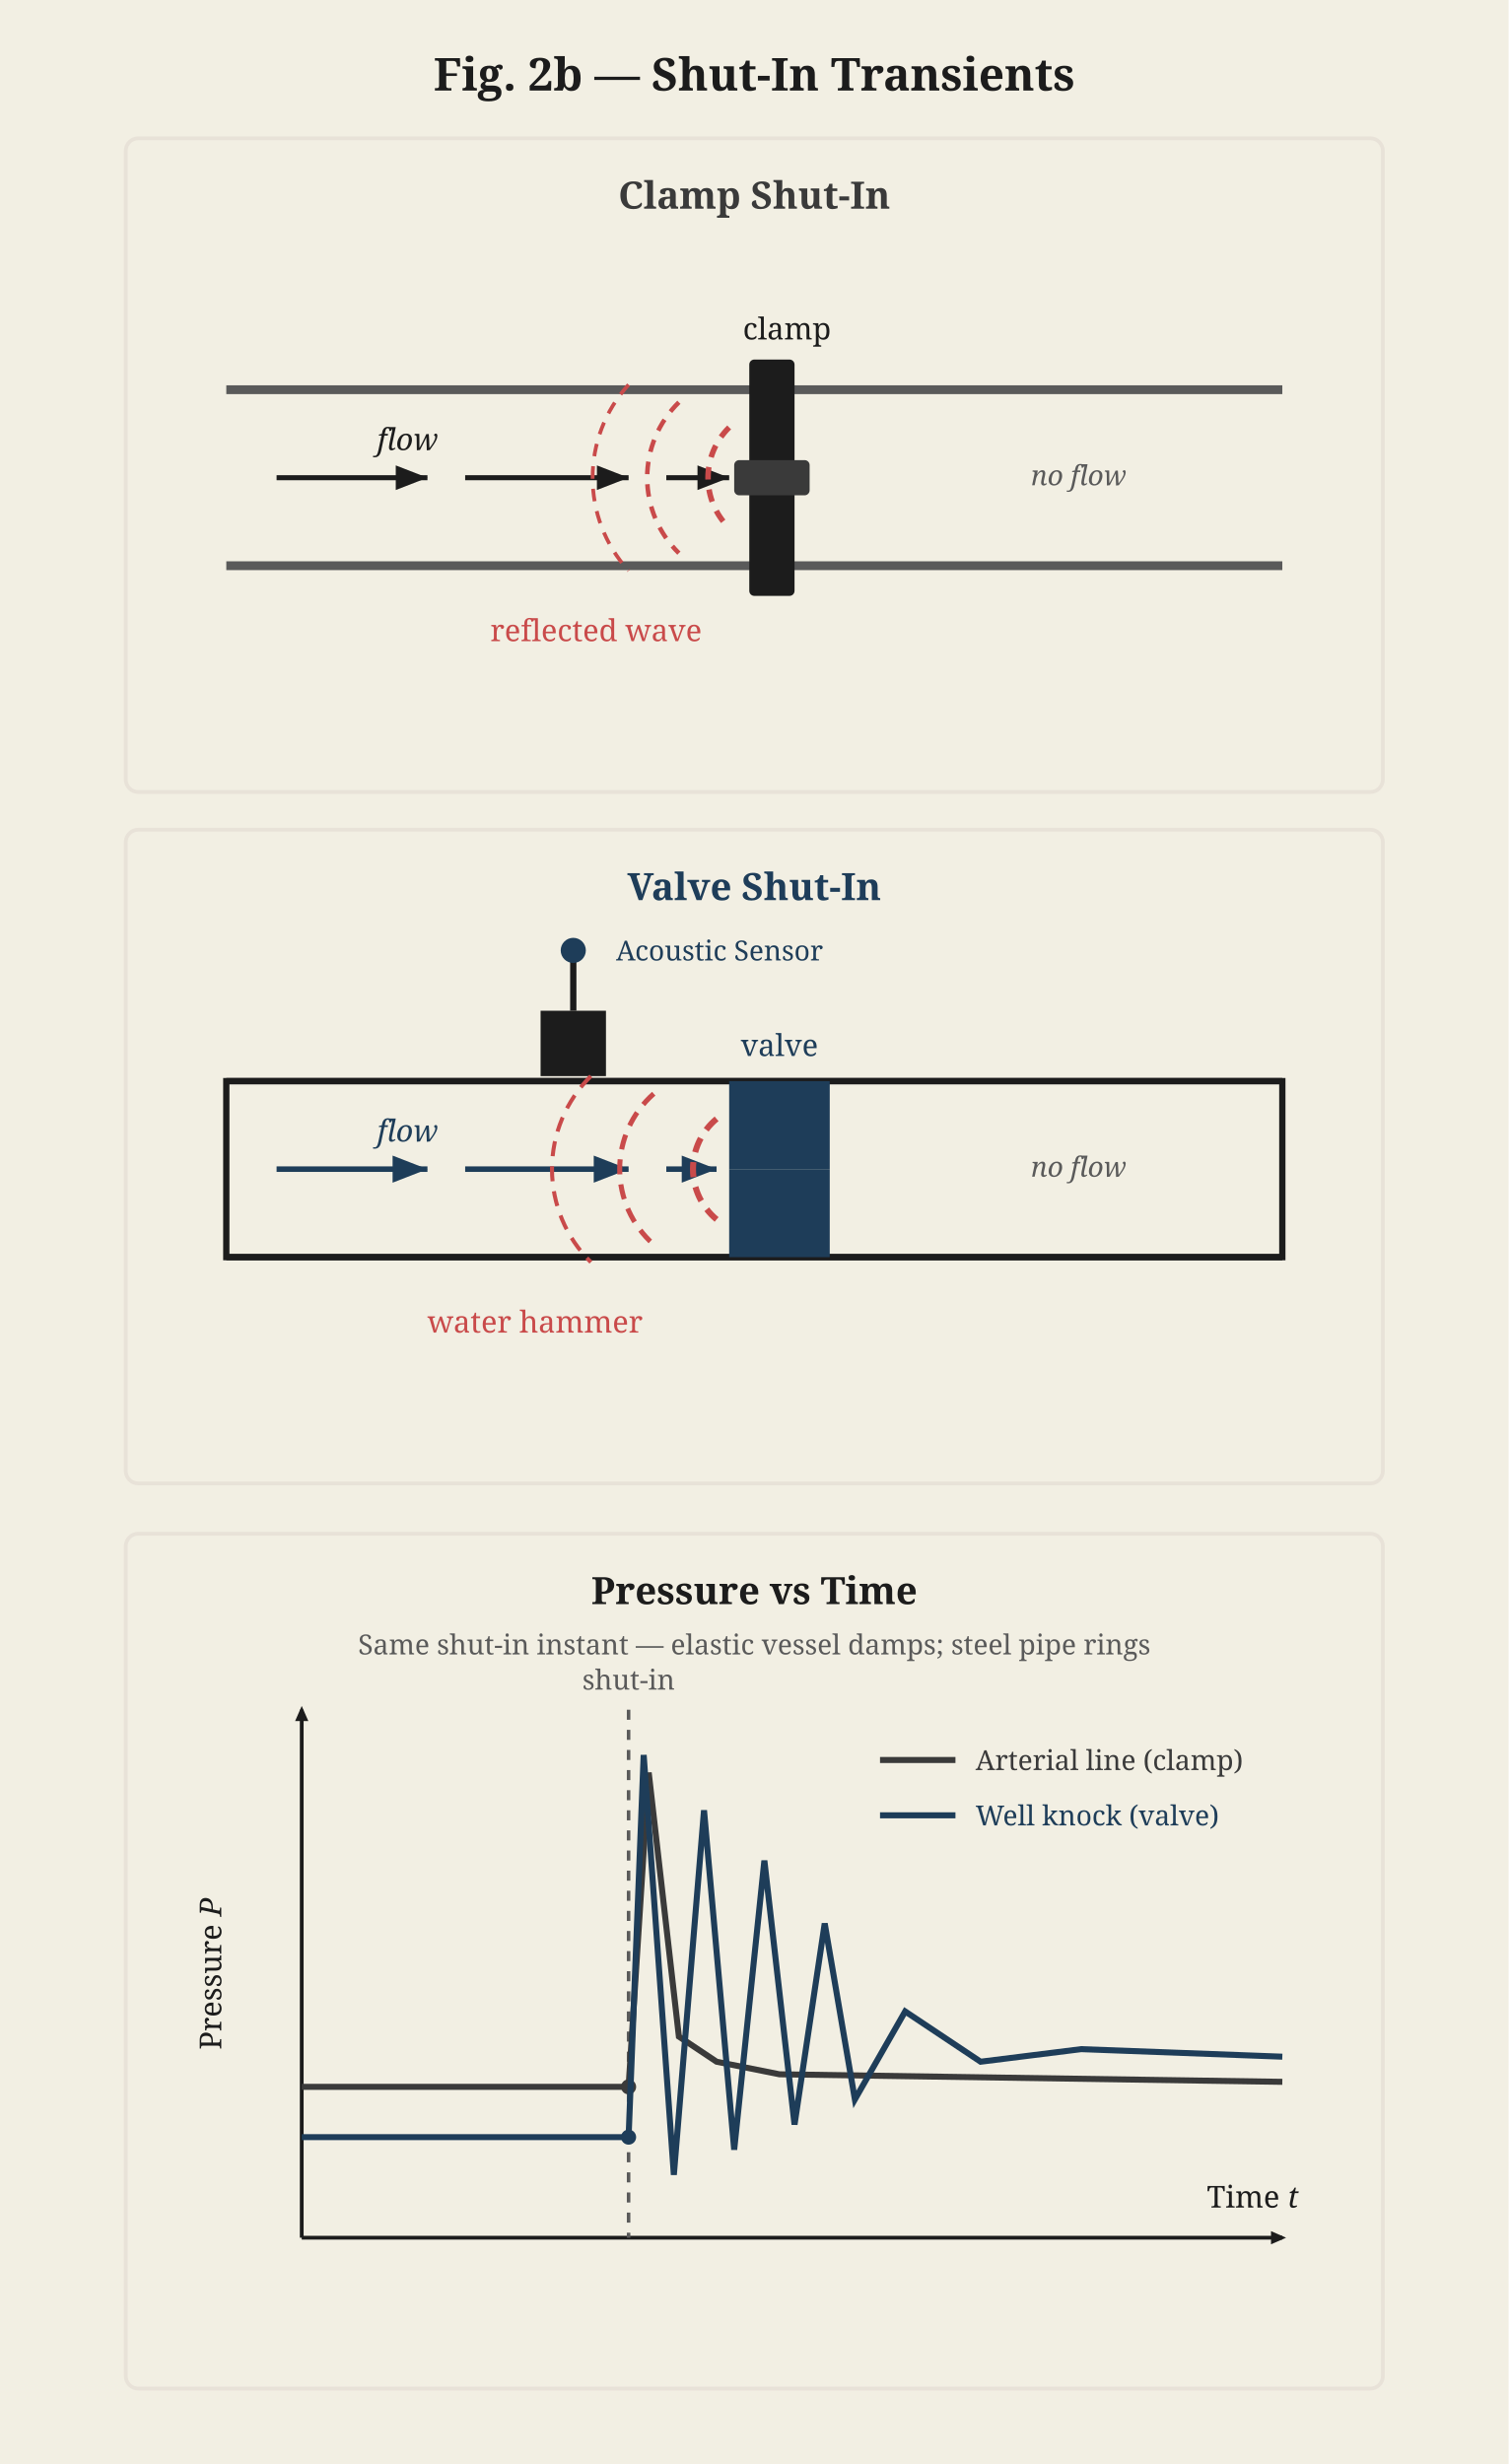
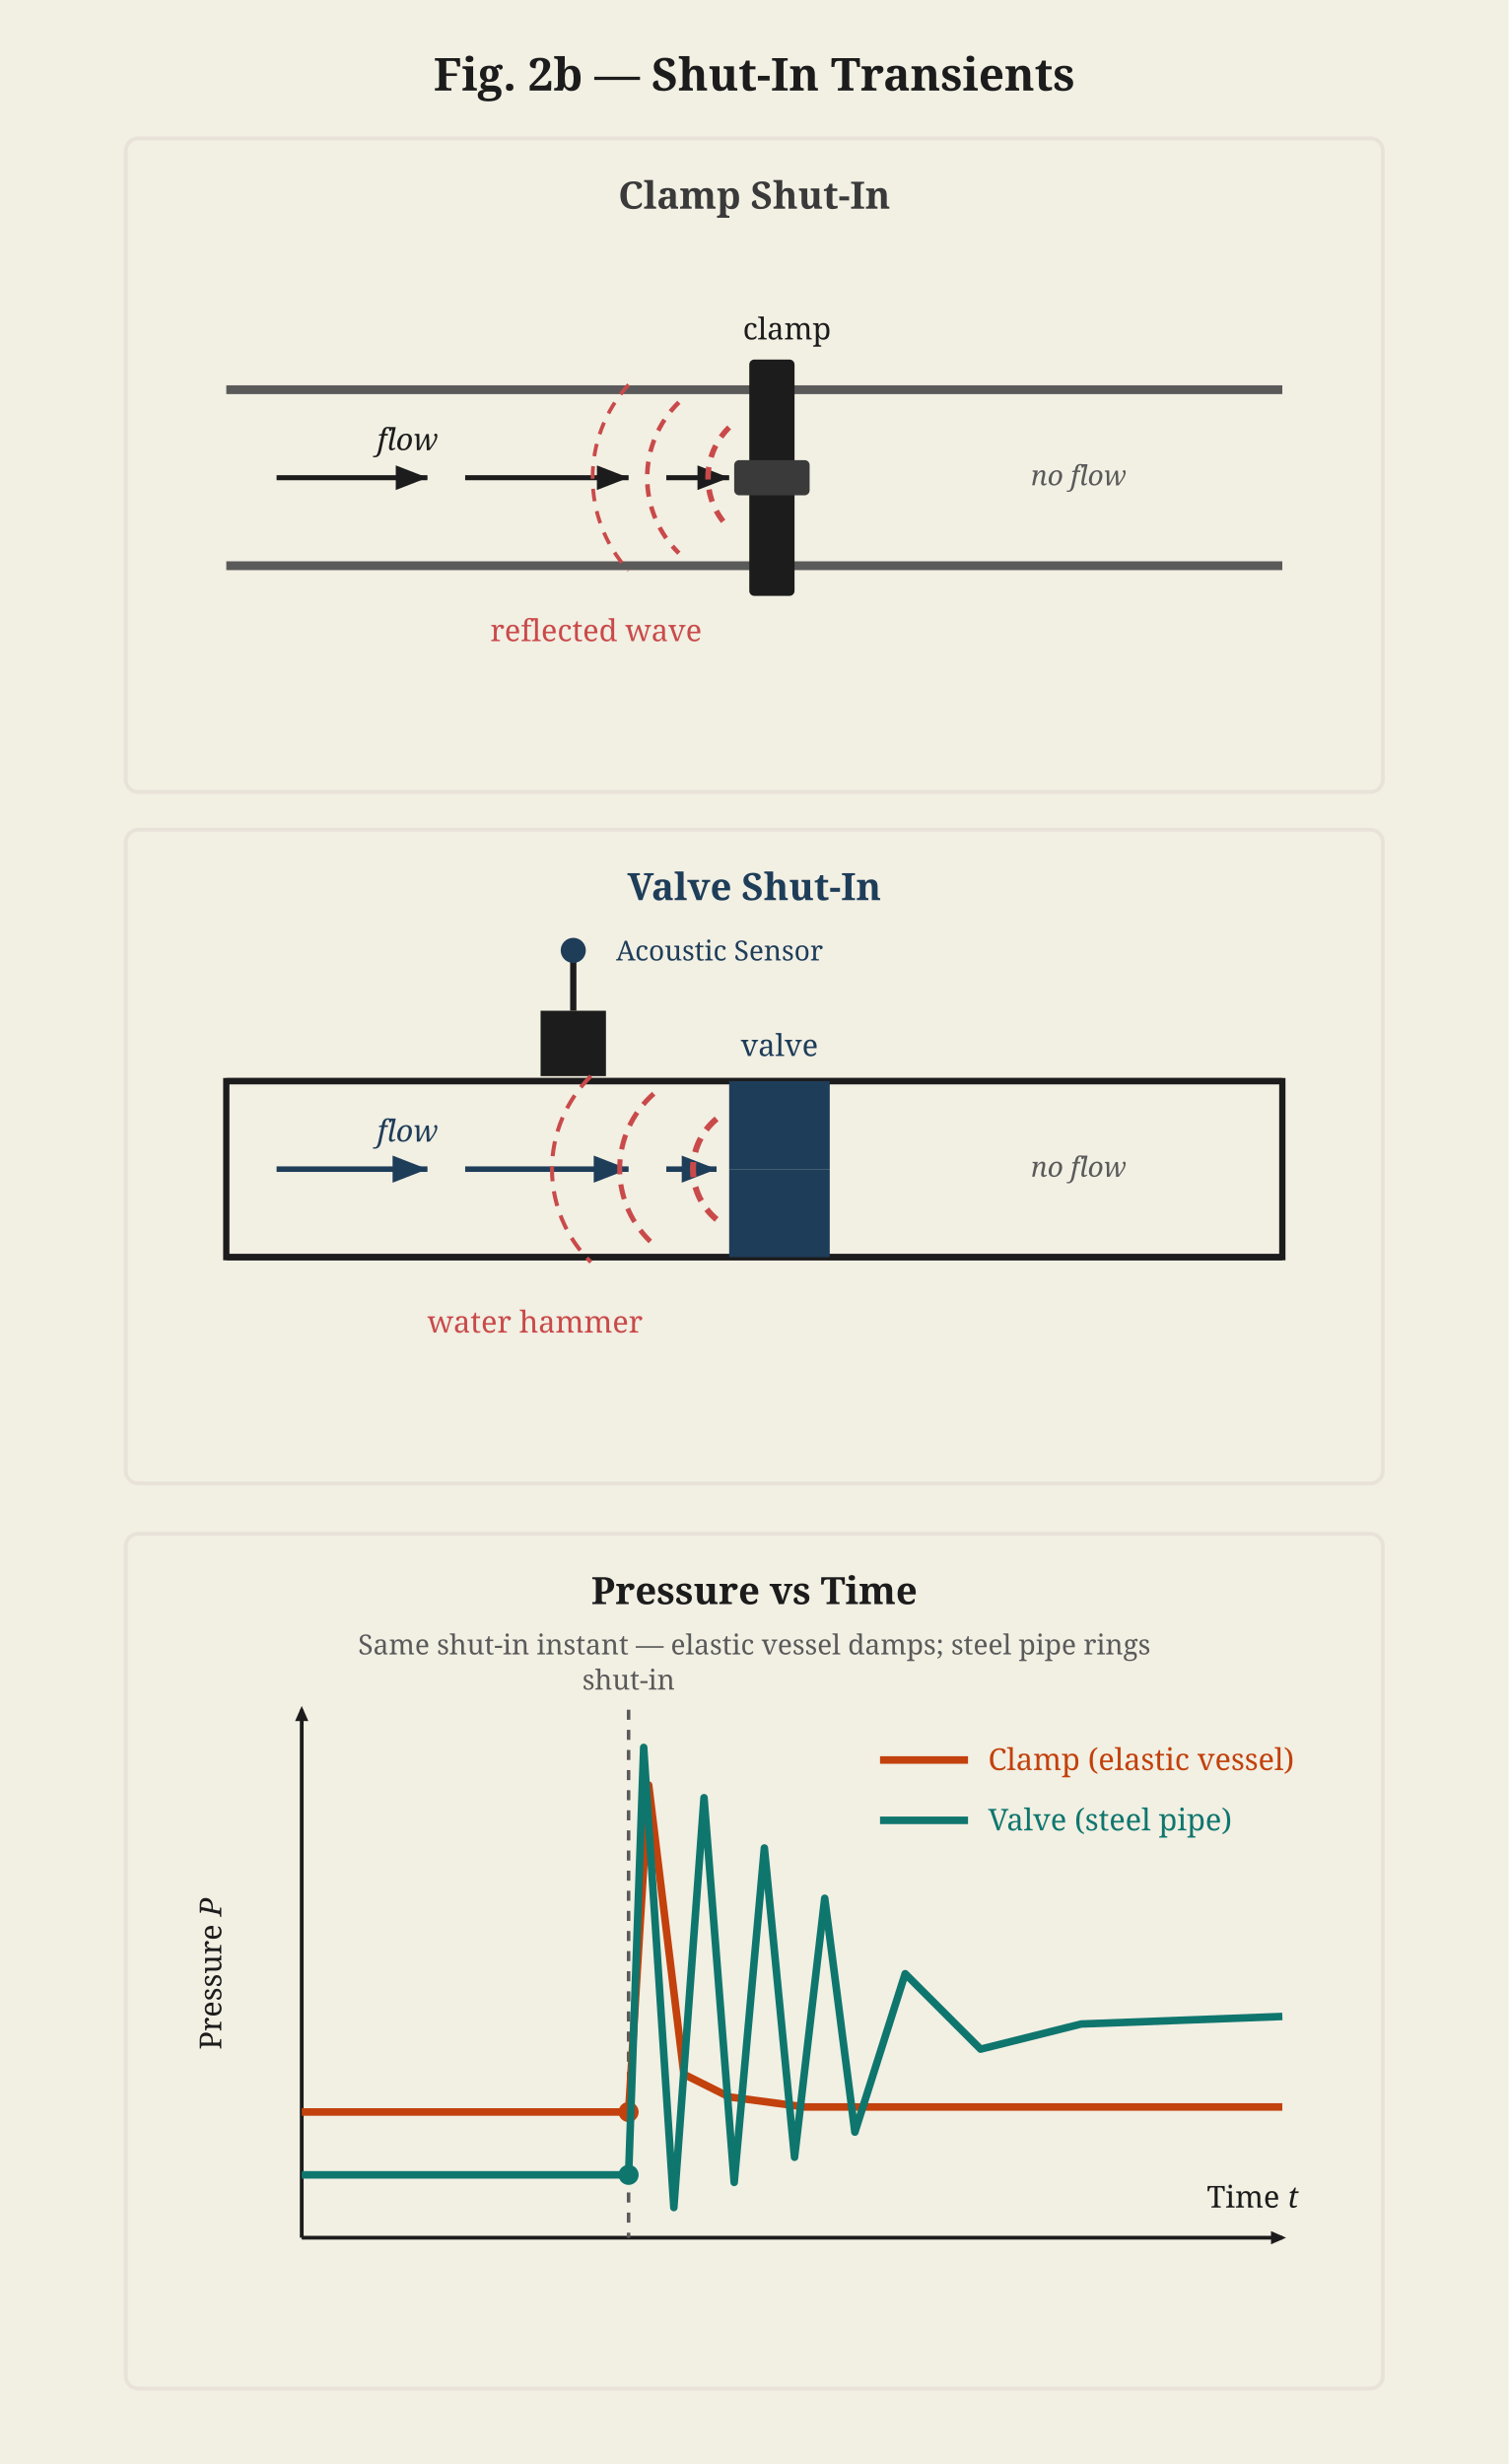
<svg xmlns="http://www.w3.org/2000/svg" viewBox="0 0 600 980" width="100%" height="100%">
  <defs>
    <marker id="flow-arrow" viewBox="0 0 10 10" refX="9" refY="5" markerWidth="7" markerHeight="7" orient="auto">
      <path d="M 0 1.5 L 9 5 L 0 8.5 z" fill="#1c1c1c" />
    </marker>
    <marker id="flow-arrow-blue" viewBox="0 0 10 10" refX="9" refY="5" markerWidth="7" markerHeight="7" orient="auto">
      <path d="M 0 1.5 L 9 5 L 0 8.5 z" fill="#1e3d59" />
    </marker>
    <marker id="arrow-charcoal" viewBox="0 0 10 10" refX="6" refY="5" markerWidth="5" markerHeight="5" orient="auto">
      <path d="M 0 1.5 L 8 5 L 0 8.5 z" fill="#1c1c1c" />
    </marker>
  </defs>
  <rect width="100%" height="100%" fill="#f2efe3" />
  <text x="300" y="36" font-family="Georgia, serif" font-size="18" font-weight="bold" fill="#1c1c1c" text-anchor="middle">Fig. 2b — Shut-In Transients</text>
  <g transform="translate(50, 55)">
    <rect x="0" y="0" width="500" height="260" fill="#f2efe3" stroke="#e8e2d8" stroke-width="1.5" rx="5" />
    <text x="250" y="28" font-family="Georgia, serif" font-size="15" font-weight="bold" fill="#3a3a3a" text-anchor="middle">Clamp Shut-In</text>
    <path d="M 40 100 L 460 100" fill="none" stroke="#5a5a5a" stroke-width="3.5" />
    <path d="M 40 170 L 460 170" fill="none" stroke="#5a5a5a" stroke-width="3.5" />
    <rect x="248" y="88" width="18" height="47" fill="#1c1c1c" rx="2" />
    <rect x="248" y="135" width="18" height="47" fill="#1c1c1c" rx="2" />
    <rect x="242" y="128" width="30" height="14" fill="#3a3a3a" rx="2" />
    <text x="263" y="80" font-family="Georgia, serif" font-size="12" fill="#1c1c1c" text-anchor="middle">clamp</text>
    <path d="M 60 135 L 120 135" stroke="#1c1c1c" stroke-width="2" marker-end="url(#flow-arrow)" />
    <path d="M 135 135 L 200 135" stroke="#1c1c1c" stroke-width="2" marker-end="url(#flow-arrow)" />
    <path d="M 215 135 L 240 135" stroke="#1c1c1c" stroke-width="2" marker-end="url(#flow-arrow)" />
    <text x="100" y="124" font-family="Georgia, serif" font-size="12" font-style="italic" fill="#1c1c1c">flow</text>
    <text x="360" y="138" font-family="Georgia, serif" font-size="11" font-style="italic" fill="#5a5a5a">no flow</text>
    <path d="M 240 115 A 28 28 0 0 0 240 155" fill="none" stroke="#c94a4a" stroke-width="2.2" stroke-dasharray="5,4" />
    <path d="M 220 105 A 42 42 0 0 0 220 165" fill="none" stroke="#c94a4a" stroke-width="1.8" stroke-dasharray="5,4" />
    <path d="M 200 98 A 55 55 0 0 0 200 172" fill="none" stroke="#c94a4a" stroke-width="1.5" stroke-dasharray="5,4" />
    <text x="145" y="200" font-family="Georgia, serif" font-size="12" fill="#c94a4a">reflected wave</text>
  </g>
  <g transform="translate(50, 330)">
    <rect x="0" y="0" width="500" height="260" fill="#f2efe3" stroke="#e8e2d8" stroke-width="1.5" rx="5" />
    <text x="250" y="28" font-family="Georgia, serif" font-size="15" font-weight="bold" fill="#1e3d59" text-anchor="middle">Valve Shut-In</text>
    <rect x="40" y="100" width="420" height="70" fill="none" stroke="#1c1c1c" stroke-width="2.5" />
    <path d="M 40 100 L 460 100 M 40 170 L 460 170" stroke="#1c1c1c" stroke-width="2.5" />
    <path d="M 240 100 L 280 100 L 280 135 L 240 135 Z" fill="#1e3d59" />
    <path d="M 240 170 L 280 170 L 280 135 L 240 135 Z" fill="#1e3d59" />
    <text x="260" y="90" font-family="Georgia, serif" font-size="12" fill="#1e3d59" text-anchor="middle">valve</text>
    <path d="M 60 135 L 120 135" stroke="#1e3d59" stroke-width="2.2" marker-end="url(#flow-arrow-blue)" />
    <path d="M 135 135 L 200 135" stroke="#1e3d59" stroke-width="2.2" marker-end="url(#flow-arrow-blue)" />
    <path d="M 215 135 L 235 135" stroke="#1e3d59" stroke-width="2.2" marker-end="url(#flow-arrow-blue)" />
    <text x="100" y="124" font-family="Georgia, serif" font-size="12" font-style="italic" fill="#1e3d59">flow</text>
    <text x="360" y="138" font-family="Georgia, serif" font-size="11" font-style="italic" fill="#5a5a5a">no flow</text>
    <rect x="165" y="72" width="26" height="26" fill="#1c1c1c" />
    <line x1="178" y1="72" x2="178" y2="48" stroke="#1c1c1c" stroke-width="2.5" />
    <circle cx="178" cy="48" r="5" fill="#1e3d59" />
    <text x="195" y="52" font-family="Georgia, serif" font-size="11" fill="#1e3d59">Acoustic Sensor</text>
    <path d="M 235 115 A 26 26 0 0 0 235 155" fill="none" stroke="#c94a4a" stroke-width="2.4" stroke-dasharray="6,4" />
    <path d="M 210 105 A 40 40 0 0 0 210 165" fill="none" stroke="#c94a4a" stroke-width="2" stroke-dasharray="6,4" />
    <path d="M 185 98 A 52 52 0 0 0 185 172" fill="none" stroke="#c94a4a" stroke-width="1.6" stroke-dasharray="6,4" />
    <text x="120" y="200" font-family="Georgia, serif" font-size="12" fill="#c94a4a">water hammer</text>
  </g>
  <g transform="translate(50, 610)">
    <rect x="0" y="0" width="500" height="340" fill="#f2efe3" stroke="#e8e2d8" stroke-width="1.5" rx="5" />
    <text x="250" y="28" font-family="Georgia, serif" font-size="15" font-weight="bold" fill="#1c1c1c" text-anchor="middle">Pressure vs Time</text>
    <text x="250" y="48" font-family="Georgia, serif" font-size="11" fill="#5a5a5a" text-anchor="middle">Same shut-in instant — elastic vessel damps; steel pipe rings</text>
    <line x1="70" y1="280" x2="460" y2="280" stroke="#1c1c1c" stroke-width="1.5" marker-end="url(#arrow-charcoal)" />
    <line x1="70" y1="280" x2="70" y2="70" stroke="#1c1c1c" stroke-width="1.5" marker-end="url(#arrow-charcoal)" />
    <text x="38" y="175" font-family="Georgia, serif" font-size="12" fill="#1c1c1c" transform="rotate(-90 38 175)" text-anchor="middle">Pressure <tspan font-style="italic">P</tspan>
    </text>
    <text x="430" y="268" font-family="Georgia, serif" font-size="12" fill="#1c1c1c">Time <tspan font-style="italic">t</tspan>
    </text>
    <line x1="200" y1="70" x2="200" y2="280" stroke="#5a5a5a" stroke-width="1.4" stroke-dasharray="4,4" />
    <text x="200" y="62" font-family="Georgia, serif" font-size="11" fill="#5a5a5a" text-anchor="middle">shut-in</text>
-     <path d="M 70 220              L 200 220              L 208 95              L 220 200              L 235 210              L 260 215              L 460 218" fill="none" stroke="#3a3a3a" stroke-width="2.4" />
-     <circle cx="200" cy="220" r="3" fill="#3a3a3a" />
-     <path d="M 70 240              L 200 240              L 206 88              L 218 255              L 230 110              L 242 245              L 254 130              L 266 235              L 278 155              L 290 225              L 310 190              L 340 210              L 380 205              L 460 208" fill="none" stroke="#1e3d59" stroke-width="2.4" />
-     <circle cx="200" cy="240" r="3" fill="#1e3d59" />
-     <line x1="300" y1="90" x2="330" y2="90" stroke="#3a3a3a" stroke-width="2.4" />
-     <text x="338" y="94" font-family="Georgia, serif" font-size="11" fill="#3a3a3a">Arterial line (clamp)</text>
-     <line x1="300" y1="112" x2="330" y2="112" stroke="#1e3d59" stroke-width="2.4" />
-     <text x="338" y="116" font-family="Georgia, serif" font-size="11" fill="#1e3d59">Well knock (valve)</text>
+     <path d="M 70 230              L 200 230              L 208 100              L 222 215              L 240 224              L 270 228              L 460 228" fill="none" stroke="#c2410c" stroke-width="3" stroke-linejoin="round" />
+     <circle cx="200" cy="230" r="4" fill="#c2410c" />
+     <path d="M 70 255              L 200 255              L 206 85              L 218 268              L 230 105              L 242 258              L 254 125              L 266 248              L 278 145              L 290 238              L 310 175              L 340 205              L 380 195              L 460 192" fill="none" stroke="#0f766e" stroke-width="3" stroke-linejoin="round" />
+     <circle cx="200" cy="255" r="4" fill="#0f766e" />
+     <line x1="300" y1="90" x2="335" y2="90" stroke="#c2410c" stroke-width="3" />
+     <text x="343" y="94" font-family="Georgia, serif" font-size="12" fill="#c2410c">Clamp (elastic vessel)</text>
+     <line x1="300" y1="114" x2="335" y2="114" stroke="#0f766e" stroke-width="3" />
+     <text x="343" y="118" font-family="Georgia, serif" font-size="12" fill="#0f766e">Valve (steel pipe)</text>
  </g>
</svg>
